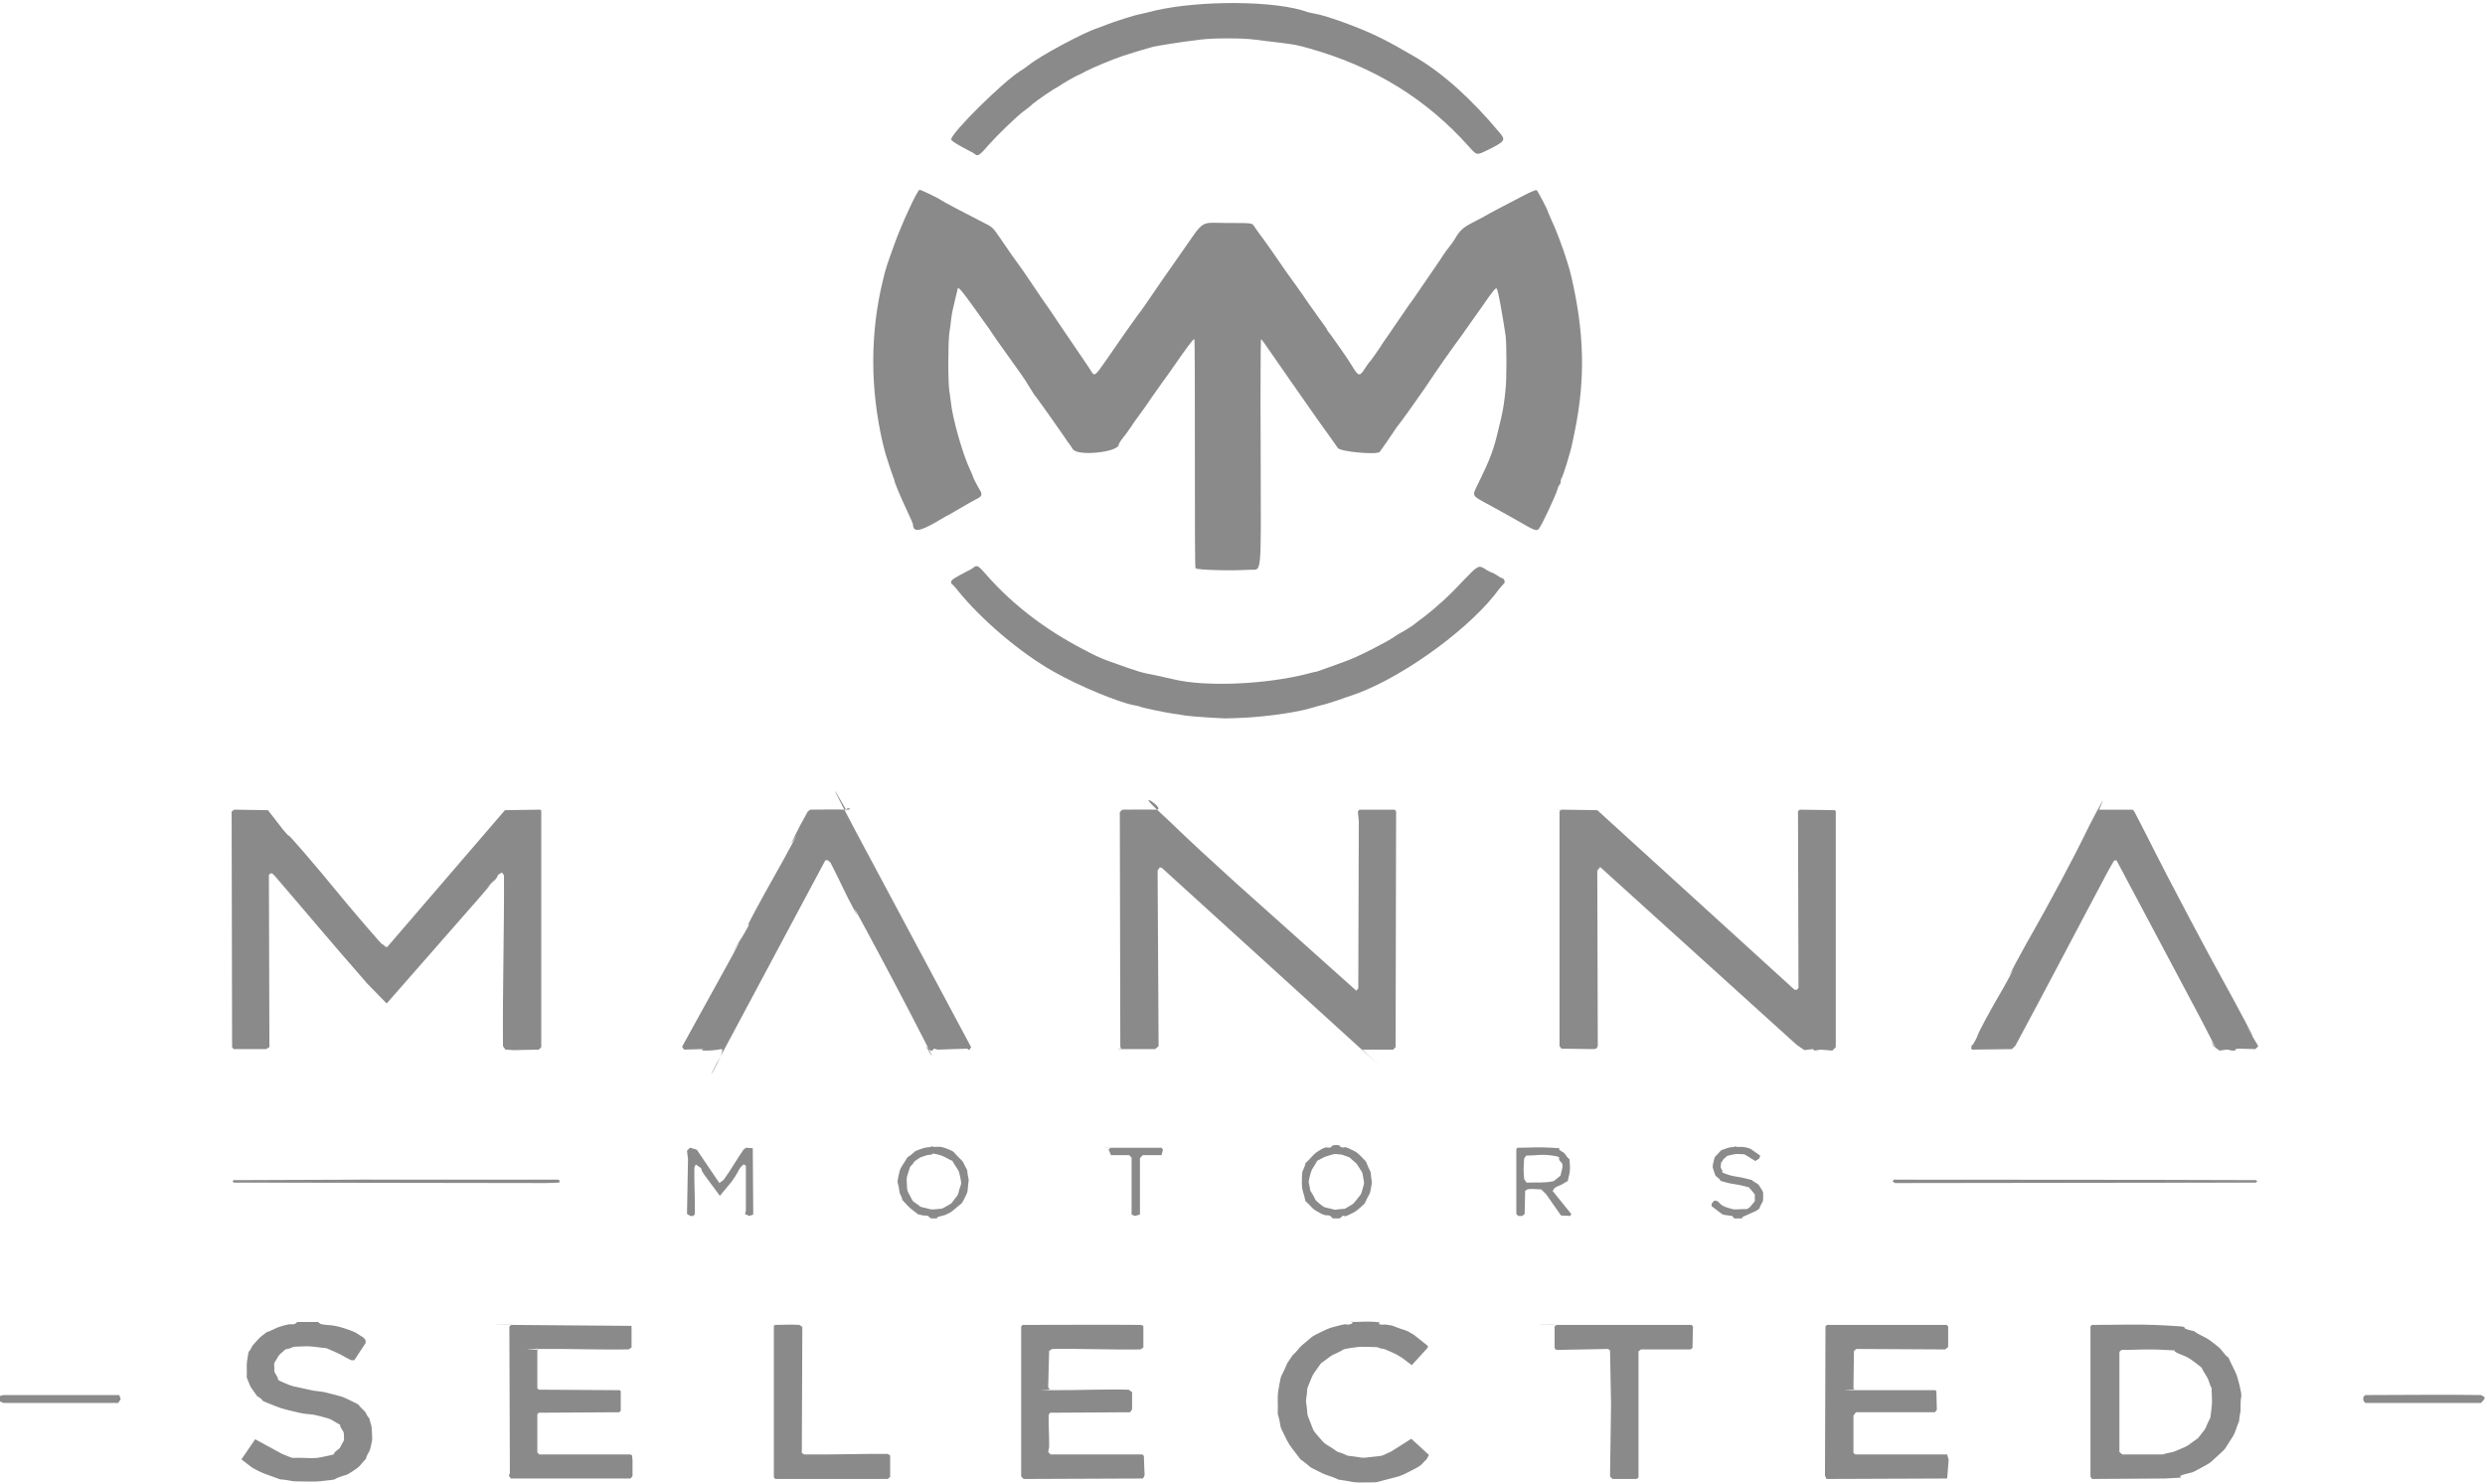
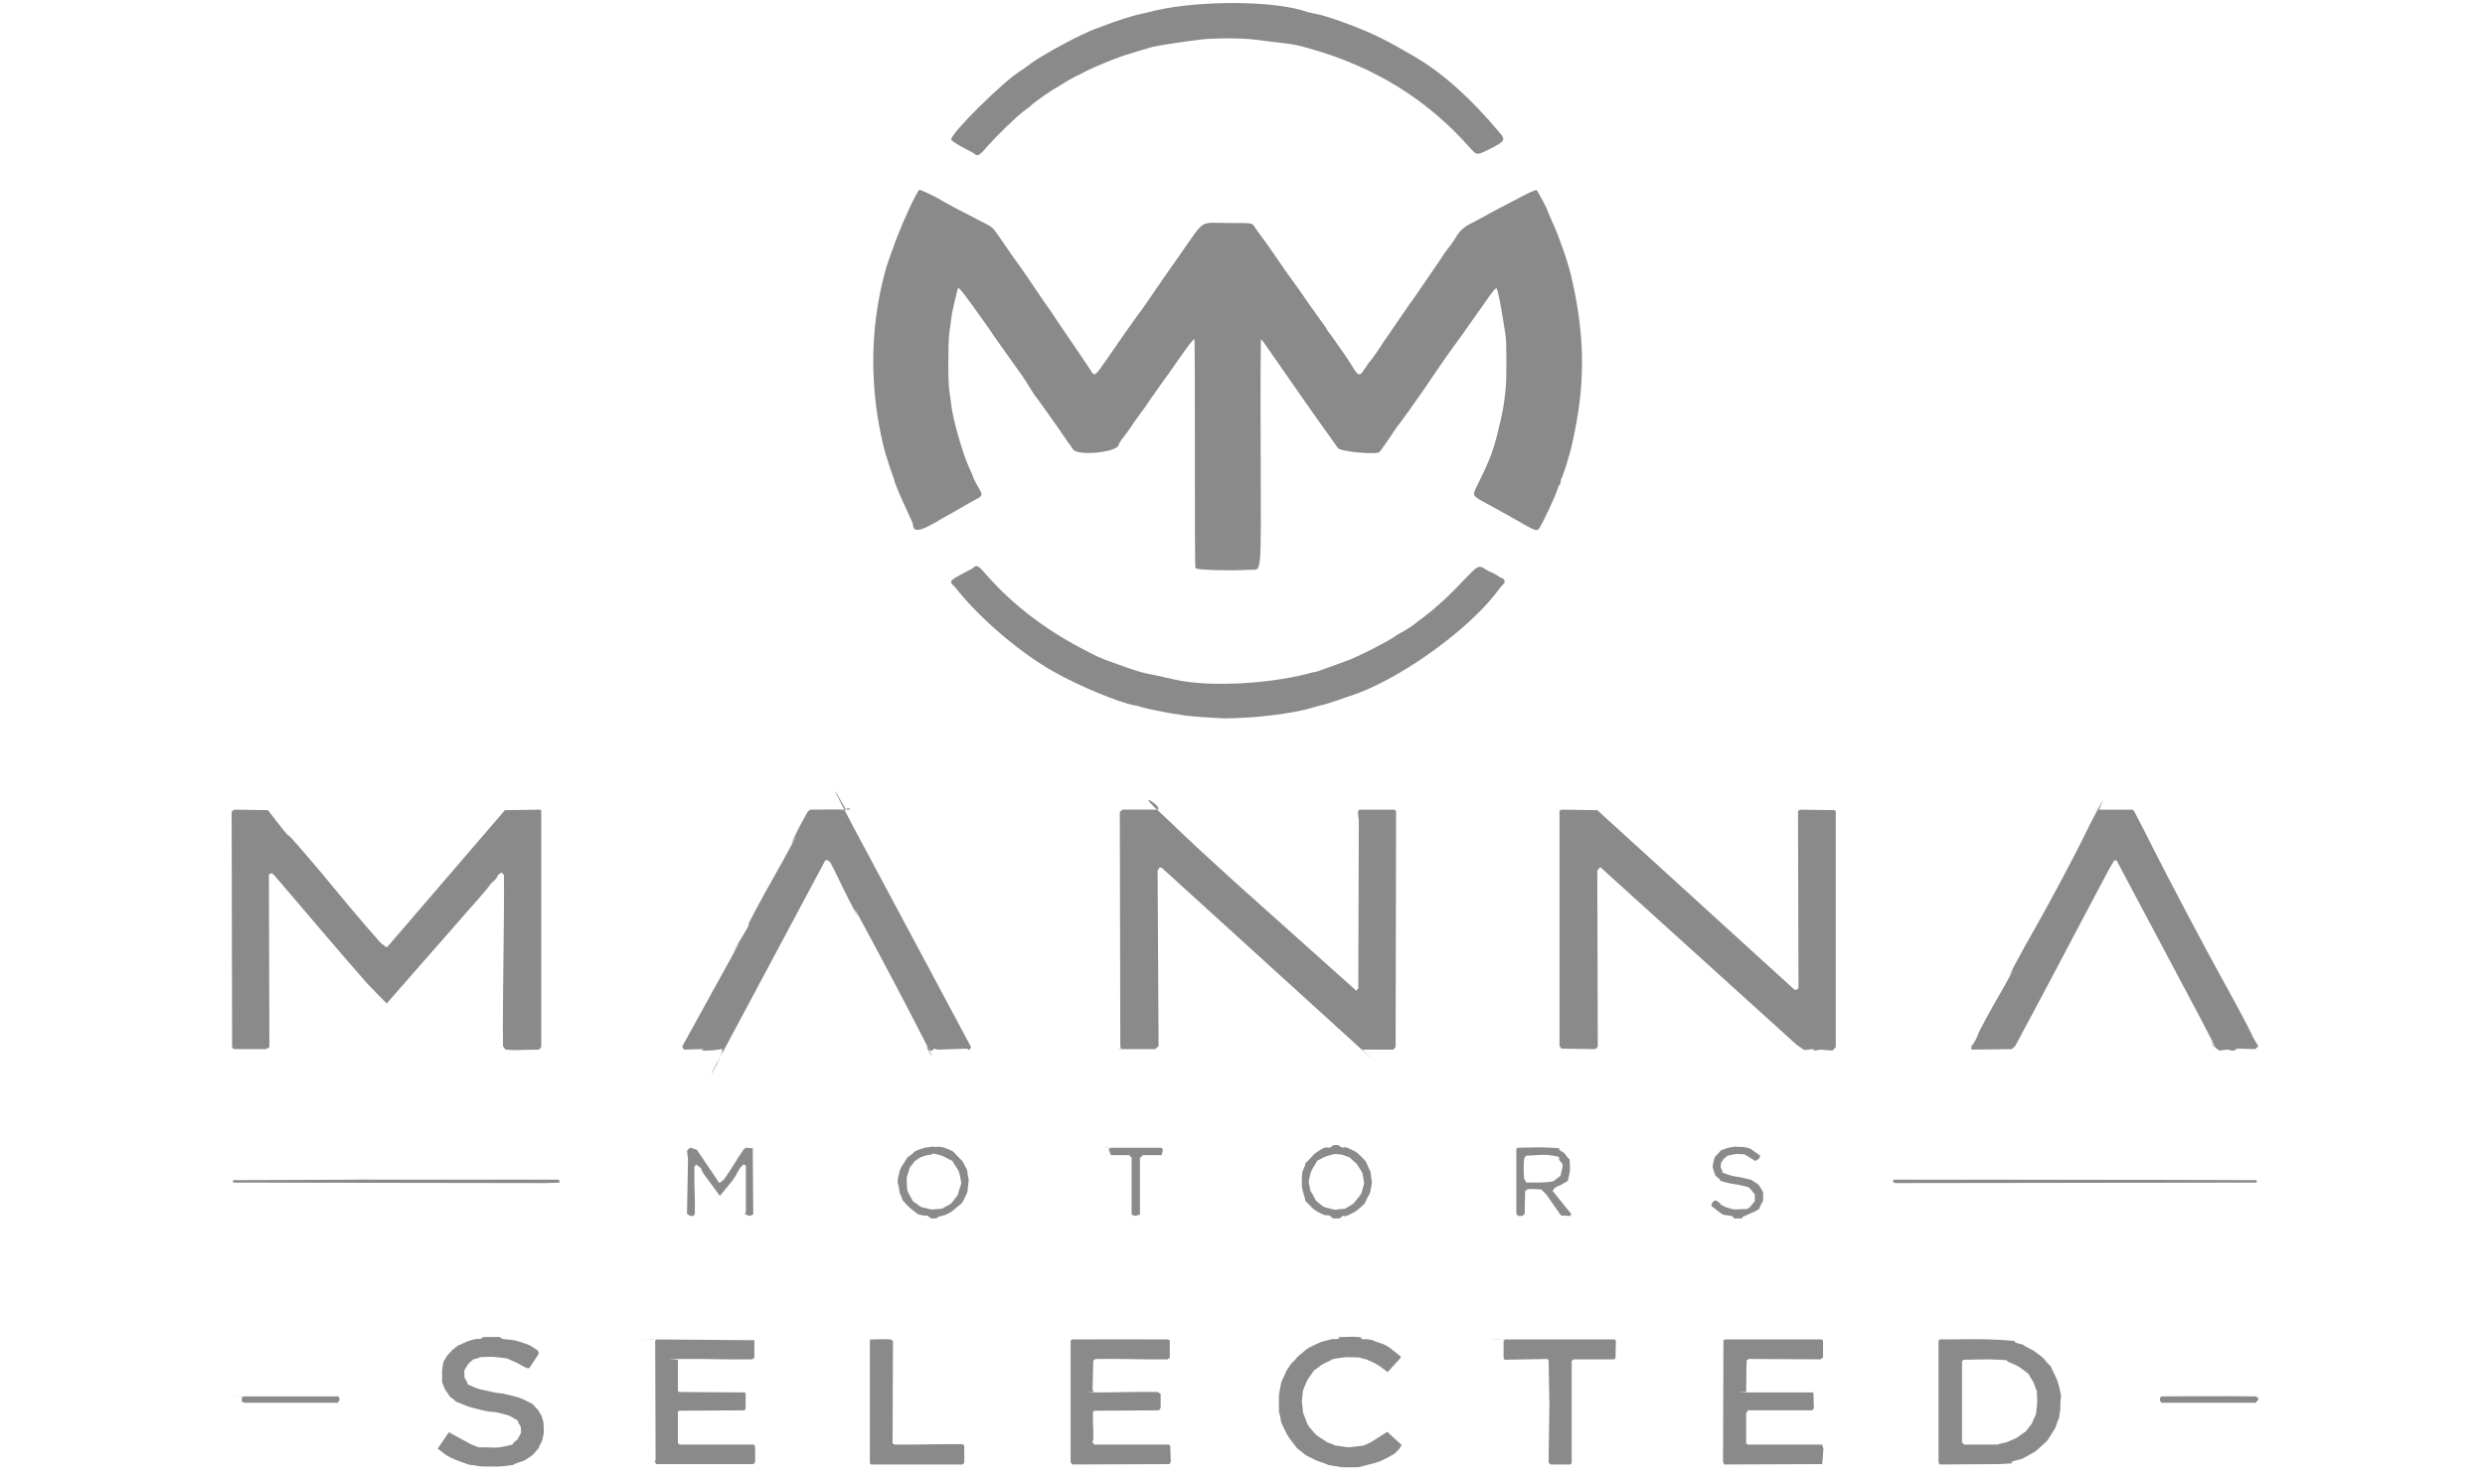
<svg xmlns="http://www.w3.org/2000/svg" viewBox="0 0 844 504" role="img" aria-label="Manna Motors Selected">
  <path transform="translate(295.00,0.00) scale(2.44)" fill="#8A8A8A" fill-rule="evenodd" d="M52.76,99.88C56.14,99.67 59.98,99.09 61.91,98.47C62.28,98.35 62.78,98.23 63.07,98.15C63.64,98.06 66.65,97.03 68.22,96.46C75.06,93.82 84.09,87.14 87.84,81.90C88.09,81.62 88.33,81.33 88.38,81.29C88.66,81.12 88.54,80.63 88.25,80.50C88.05,80.46 87.72,80.26 87.43,80.05C87.14,79.88 86.81,79.68 86.60,79.64C86.44,79.55 86.07,79.39 85.78,79.18C84.91,78.65 84.83,78.69 82.73,80.87C80.83,82.93 78.90,84.67 77.16,85.99C76.63,86.36 76.17,86.73 76.13,86.77C76.01,86.93 74.57,87.84 74.07,88.09C73.83,88.21 73.41,88.46 73.21,88.62C72.38,89.24 68.05,91.47 66.61,91.96C65.83,92.25 64.63,92.70 64.01,92.91C63.36,93.16 62.61,93.40 62.37,93.49C62.12,93.53 61.54,93.65 61.13,93.78C55.23,95.30 46.83,95.63 42.46,94.56C42.13,94.48 41.10,94.27 40.23,94.06C37.72,93.57 37.88,93.61 33.72,92.13C32.19,91.59 31.53,91.26 29.51,90.19C24.44,87.51 20.12,84.17 16.69,80.34C15.25,78.69 15.13,78.61 14.63,78.98C14.47,79.14 13.93,79.43 13.48,79.64C11.79,80.54 11.50,80.71 11.50,81.04C11.50,81.20 11.58,81.33 11.62,81.33C11.67,81.33 12.04,81.70 12.41,82.19C15.70,86.27 21.19,90.93 25.76,93.49C29.31,95.51 34.91,97.82 37.06,98.19C37.39,98.23 37.72,98.31 37.84,98.39C38.13,98.52 41.30,99.18 42.37,99.34C42.83,99.38 43.57,99.51 44.02,99.59C44.77,99.71 47.61,99.92 49.59,100.00C50.00,100.00 51.44,99.96 52.76,99.88Z M53.01,79.31C54.78,79.18 54.62,81.04 54.58,63.03C54.53,54.33 54.58,47.24 54.62,47.24C54.70,47.24 54.86,47.44 55.03,47.69C55.19,47.94 55.98,49.05 56.72,50.12C57.46,51.20 58.37,52.47 58.70,52.97C59.03,53.42 59.85,54.62 60.51,55.56C61.21,56.55 62.08,57.79 62.45,58.33C62.82,58.86 63.56,59.89 64.10,60.63C64.63,61.38 65.17,62.16 65.33,62.37C65.62,62.86 70.73,63.36 71.15,62.90C71.19,62.86 71.60,62.24 72.14,61.50C72.63,60.76 73.25,59.89 73.45,59.56C74.24,58.57 75.97,56.14 77.37,54.12C79.47,50.99 80.67,49.26 82.61,46.62C83.55,45.26 84.83,43.49 85.41,42.66C87.06,40.27 87.35,39.94 87.47,40.23C87.72,40.93 88.13,43.20 88.66,46.62C88.83,47.69 88.83,53.01 88.66,54.25C88.62,54.78 88.50,55.69 88.42,56.27C88.33,56.84 88.21,57.54 88.13,57.83C88.09,58.12 87.92,58.74 87.80,59.23C87.06,62.49 86.64,63.69 84.75,67.52C84.01,69.04 83.97,68.96 85.99,70.07C86.77,70.49 88.58,71.48 90.02,72.30C92.79,73.91 92.99,73.99 93.32,73.58C93.69,73.17 95.67,68.92 95.88,68.14C95.96,67.81 96.13,67.52 96.17,67.48C96.25,67.44 96.33,67.27 96.33,67.11C96.33,66.94 96.37,66.74 96.41,66.65C96.62,66.49 97.77,62.74 97.94,61.75C98.06,61.29 98.19,60.51 98.31,59.98C99.79,52.72 99.63,46.29 97.82,38.50C97.40,36.60 95.96,32.52 95.09,30.71C94.81,30.05 94.56,29.47 94.56,29.47C94.56,29.23 93.12,26.55 92.99,26.46C92.87,26.42 92.17,26.71 91.38,27.12C88.66,28.52 86.15,29.84 85.70,30.13C85.41,30.30 84.67,30.67 84.05,31.00C82.81,31.62 82.23,32.15 81.66,33.18C81.45,33.55 81.04,34.09 80.79,34.42C80.50,34.75 79.84,35.70 79.35,36.48C77.86,38.66 76.67,40.40 75.93,41.47C75.56,41.96 74.86,42.95 74.40,43.65C73.95,44.31 73.08,45.55 72.51,46.41C71.93,47.24 71.35,48.06 71.31,48.19C70.98,48.68 69.95,50.16 69.79,50.33C69.70,50.37 69.37,50.87 69.04,51.36C68.34,52.47 68.18,52.43 67.15,50.70C66.90,50.25 64.84,47.28 64.34,46.62C64.10,46.33 63.85,46.00 63.81,45.88C63.77,45.75 63.31,45.09 62.78,44.39C62.24,43.65 61.54,42.66 61.17,42.13C60.80,41.59 60.14,40.60 59.65,39.94C58.45,38.29 57.71,37.26 56.97,36.15C56.60,35.61 55.81,34.46 55.15,33.55C54.49,32.69 53.83,31.74 53.67,31.49C53.38,31.04 53.38,31.04 50.00,31.04C45.92,31.04 46.95,30.34 43.32,35.49C42.70,36.36 41.67,37.84 41.01,38.79C38.42,42.58 37.76,43.53 37.59,43.69C37.35,43.98 34.42,48.15 33.14,50.04C31.45,52.47 31.45,52.47 30.87,51.48C30.67,51.20 30.05,50.21 29.43,49.34C28.81,48.43 27.62,46.66 26.71,45.34C25.85,44.02 24.77,42.46 24.32,41.84C23.91,41.22 22.96,39.86 22.26,38.79C21.52,37.72 20.73,36.56 20.49,36.27C20.07,35.70 20.03,35.66 18.34,33.18C17.27,31.62 17.27,31.62 15.95,30.96C13.81,29.88 10.22,27.99 10.10,27.86C9.56,27.49 7.21,26.38 7.09,26.42C6.72,26.59 4.58,31.24 3.59,34.01C2.56,36.89 2.39,37.30 1.98,39.08C0.21,46.37 0.21,54.08 1.98,61.71C2.14,62.32 2.31,63.03 2.39,63.27C2.80,64.63 3.38,66.28 3.46,66.49C3.54,66.61 3.59,66.82 3.59,66.86C3.59,67.15 4.62,69.54 5.40,71.19C5.85,72.14 6.18,72.92 6.18,72.96C6.18,74.11 7.05,74.03 9.40,72.67C10.35,72.09 11.17,71.64 11.21,71.64C11.21,71.64 11.95,71.23 12.78,70.73C13.60,70.24 14.59,69.70 14.96,69.50C15.75,69.13 15.87,68.88 15.54,68.30C15.00,67.39 14.51,66.41 14.51,66.28C14.51,66.24 14.30,65.70 14.01,65.13C13.07,63.07 11.67,58.20 11.46,55.98C11.42,55.56 11.29,54.86 11.25,54.45C11.05,53.46 11.05,47.61 11.25,46.29C11.34,45.71 11.46,44.89 11.50,44.39C11.62,43.53 11.71,43.08 12.12,41.38C12.24,40.97 12.32,40.52 12.37,40.35C12.45,39.74 12.61,39.90 16.74,45.71C17.23,46.46 17.77,47.20 17.89,47.40C18.34,48.02 20.53,51.11 21.27,52.14C21.68,52.72 22.18,53.50 22.42,53.92C22.67,54.33 23.00,54.82 23.12,55.03C23.29,55.19 23.95,56.14 24.61,57.05C25.27,58.00 26.09,59.11 26.38,59.56C26.71,60.02 27.00,60.43 27.04,60.51C27.08,60.59 27.37,61.01 27.66,61.42C27.99,61.83 28.32,62.32 28.44,62.53C29.10,63.56 34.83,62.94 34.83,61.87C34.83,61.79 35.04,61.42 35.33,61.05C35.61,60.72 36.15,59.98 36.52,59.44C36.85,58.90 37.43,58.12 37.76,57.67C38.09,57.21 38.79,56.27 39.24,55.56C39.74,54.86 40.48,53.79 40.93,53.17C41.38,52.56 42.09,51.57 42.54,50.91C44.27,48.39 45.26,47.11 45.34,47.20C45.42,47.24 45.42,54.41 45.42,63.11C45.42,71.85 45.42,79.02 45.51,79.10C45.75,79.35 50.54,79.47 53.01,79.31Z M16.69,20.20C17.97,18.76 20.49,16.32 21.56,15.50C21.93,15.25 22.51,14.80 22.84,14.47C23.37,14.01 26.01,12.20 26.17,12.20C26.17,12.20 26.59,11.95 27.00,11.67C27.45,11.38 28.28,10.92 28.81,10.63C29.39,10.39 30.01,10.06 30.21,9.93C31.24,9.40 33.88,8.29 35.49,7.75C37.18,7.21 37.84,7.01 39.61,6.51C40.35,6.35 43.36,5.85 46.13,5.52C47.94,5.28 52.06,5.28 53.79,5.52C54.49,5.61 56.06,5.81 57.25,5.94C59.48,6.22 59.65,6.27 61.42,6.76C70.45,9.32 77.70,13.81 83.64,20.49C84.67,21.64 84.62,21.64 86.23,20.86C88.62,19.66 88.71,19.50 87.84,18.47C83.88,13.73 79.93,10.18 76.05,7.91C72.18,5.65 70.32,4.70 66.94,3.42C64.80,2.60 62.90,2.02 62.12,1.90C61.75,1.85 61.34,1.73 61.13,1.69C56.84,0.08 46.21,-0.00 39.82,1.48C39.04,1.69 38.13,1.90 37.76,1.98C37.02,2.10 34.21,3.01 33.06,3.46C32.65,3.63 32.11,3.83 31.86,3.92C30.09,4.45 23.91,7.75 22.34,9.03C22.05,9.23 21.52,9.65 21.10,9.89C18.63,11.46 11.50,18.51 11.50,19.41C11.50,19.58 12.24,20.07 13.69,20.82C14.26,21.10 14.76,21.39 14.84,21.48C15.17,21.81 15.54,21.56 16.69,20.20Z" />
  <path transform="translate(78.00,274.00)" fill="#8A8A8A" fill-rule="evenodd" d="M635.00,1.00C634.68,1.16 638.33,-6.23 634.17,1.50C630.01,9.23 630.80,8.69 622.00,25.17C613.20,41.65 612.16,42.76 606.67,53.00C601.17,63.24 608.14,50.98 604.83,57.17C601.53,63.35 600.17,65.19 596.33,72.33C592.49,79.48 594.33,76.73 592.83,79.50C591.34,82.27 592.09,80.15 591.67,81.00L591.50,82.17L591.83,82.50L605.33,82.33L606.50,81.17C617.01,61.70 627.45,41.61 638.17,21.50L640.00,18.33L640.83,18.17L669.17,71.50C679.51,91.29 671.62,76.80 673.17,80.00C674.71,83.20 673.15,80.59 674.00,81.50L675.83,82.83L678.17,82.50C679.71,82.50 679.28,82.94 680.67,82.83C682.05,82.73 680.15,82.33 682.50,82.17L688.00,82.33L689.00,81.33L685.33,75.17C683.84,72.34 690.84,84.82 684.33,72.50C677.83,60.18 677.00,59.39 665.00,36.67C653.00,13.95 652.81,12.91 646.83,1.50L646.33,1.00L635.17,1.00C631.54,1.00 635.32,0.84 635.00,1.00Z M452.33,1.00L451.67,1.50L451.67,81.33L452.33,82.17L463.17,82.33L464.17,82.17L464.67,81.33L464.50,21.67L465.50,20.50L532.17,80.83L534.83,82.67L537.67,82.33L538.33,82.83L540.33,82.50L544.33,82.83L545.50,81.67L545.50,1.50L545.17,1.17L533.33,1.00L532.67,1.50L532.83,61.50L532.33,62.17L531.50,62.17L464.50,1.17L452.50,1.00C448.61,0.95 452.60,0.84 452.33,1.00Z M303.17,1.00L302.33,1.83L302.50,81.67L302.83,82.00C303.15,82.21 299.82,82.23 303.50,82.33L314.33,82.33L315.50,81.33L315.17,21.67L315.83,20.67L316.50,20.67L382.67,80.83C404.48,100.57 383.55,81.80 384.67,82.33C385.79,82.87 382.81,82.45 386.17,82.50L395.17,82.50L396.00,81.67L396.17,1.50L395.67,1.00L383.67,1.00L383.17,1.67L383.50,4.83L383.33,61.67L382.67,62.50L341.67,25.83C320.12,6.26 323.97,9.28 315.33,1.33C306.69,-6.61 318.51,1.11 314.67,1.00C310.83,0.89 307.01,1.00 303.33,1.00L303.17,1.00Z M197.17,1.00L196.33,1.67C194.41,5.03 192.93,7.87 191.17,11.50C189.41,15.13 194.94,5.27 190.83,13.00C186.73,20.73 183.13,26.65 178.33,35.67C173.53,44.68 178.07,37.01 175.83,41.17C173.59,45.33 172.99,45.63 171.33,48.67C169.68,51.71 176.32,40.16 170.67,50.67L153.67,81.50L154.33,82.50L160.17,82.33C162.30,82.44 158.81,82.83 161.00,82.83C163.19,82.83 164.60,82.76 167.00,82.33C169.40,81.91 157.19,102.03 168.50,81.50L202.33,18.17L203.17,18.17L203.83,18.83C204.47,19.79 202.50,15.94 205.17,21.17C207.83,26.39 208.75,28.77 212.17,35.17C215.58,41.57 208.37,27.30 215.83,41.17C223.30,55.03 228.89,65.65 235.50,78.50C242.11,91.35 235.70,79.95 236.50,81.33L238.00,82.83L238.67,82.83L239.17,82.17L240.50,82.50L250.50,82.17L251.17,82.67L251.83,81.67L212.00,7.17C198.51,-18.49 210.63,3.47 209.67,1.50C208.71,-0.47 212.95,1.16 209.00,1.00C205.05,0.84 201.12,1.00 197.33,1.00L197.17,1.00Z M1.50,1.00L0.67,1.67L0.83,81.67L1.33,82.33L12.33,82.33L13.50,81.67L13.33,23.17L13.83,22.67L14.50,22.67L15.33,23.50C25.63,35.45 34.51,46.13 46.67,60.00L53.33,66.83L85.17,30.50C95.78,18.23 84.95,30.26 86.50,28.50C88.05,26.74 88.45,26.76 90.00,25.00C91.55,23.24 90.53,23.85 91.33,23.00L92.50,22.33L93.17,23.33C93.27,42.21 92.67,62.40 92.83,81.33L93.67,82.50L96.50,82.67L105.00,82.50L105.83,81.67L105.83,1.33L105.50,1.00L93.50,1.17L53.50,47.67L52.83,47.50C50.38,45.05 54.53,50.08 45.83,40.00C37.14,29.92 34.52,26.29 25.67,16.00C16.81,5.71 22.22,12.58 18.17,7.83L13.00,1.17L1.67,1.00L1.50,1.00Z" />
  <path transform="translate(78.00,389.00)" fill="#8A8A8A" fill-rule="evenodd" d="M565.17,11.67L564.83,12.33L565.67,12.83L688.17,12.67L688.67,12.17L688.17,11.83C648.70,11.67 604.69,11.72 565.33,11.67L565.17,11.67Z M45.17,11.67L1.33,11.83L1.00,12.17L1.33,12.67L107.50,12.83L111.83,12.67L112.17,12.17L111.67,11.67L45.33,11.67C24.05,11.67 59.25,11.61 45.17,11.67Z M437.33,0.83L437.00,1.33L437.00,23.33L437.67,24.00L439.00,24.00L439.83,23.33L440.00,15.50L440.67,15.00C441.57,14.79 441.29,14.83 442.83,14.83L445.50,15.00L447.17,16.67L452.17,23.83L455.33,24.00L455.67,23.33L449.33,15.50L450.00,14.50C451.33,13.59 452.01,13.73 453.50,12.67C454.99,11.60 454.13,13.25 454.67,11.17C455.20,9.09 455.33,8.51 455.17,6.17C455.01,3.82 455.18,5.22 454.17,3.83C453.15,2.45 453.60,2.79 452.00,1.83C450.40,0.87 453.81,1.15 449.17,0.83C444.53,0.51 441.29,0.83 437.50,0.83L437.33,0.83Z M440.50,3.50C443.38,3.50 445.71,2.91 449.33,3.50C452.96,4.09 450.77,4.05 451.83,5.33C452.90,6.61 452.61,5.90 452.67,7.50L452.00,10.33L449.67,12.17C446.15,12.91 443.93,12.51 441.00,12.67L440.50,12.67L439.67,11.50C439.40,8.89 439.45,7.06 439.67,4.50L440.33,3.50L440.50,3.50Z M299.33,0.83L298.50,1.33L299.33,3.33L305.50,3.33L306.33,4.17L306.33,23.50L307.50,24.00L309.17,23.50L309.17,4.33L310.17,3.33L316.50,3.33L317.00,1.50L316.50,0.83L299.50,0.83C294.01,0.83 299.65,0.67 299.33,0.83Z M156.33,0.83L155.33,1.83L155.67,4.67L155.33,23.33L156.50,24.00L157.50,24.00L158.00,23.33C158.11,18.05 157.73,12.89 157.83,7.50L158.33,6.50L160.00,7.67C160.96,8.84 159.25,7.13 161.33,10.17L166.50,17.17L170.50,12.33C172.74,9.24 172.22,9.37 173.50,7.50L174.50,6.50L175.00,6.67L175.33,7.00L175.33,22.33L175.00,23.33L176.50,24.00L177.83,23.50L177.67,1.00L175.33,0.83L174.50,1.50C172.10,4.97 170.45,8.04 167.83,11.67L166.33,12.83L158.67,1.50L156.50,0.83L156.33,0.83Z M511.33,0.50C510.21,0.71 509.81,0.47 508.00,1.17C506.19,1.86 506.95,1.28 505.67,2.67C504.39,4.05 504.48,3.47 504.00,5.50C503.52,7.53 503.58,7.13 504.17,9.00C504.75,10.87 504.66,10.21 505.83,11.33C507.01,12.45 505.11,11.70 507.83,12.50C510.55,13.30 511.56,13.09 514.33,13.83C517.11,14.58 515.33,13.93 516.50,14.83L518.00,16.67L518.00,19.00L516.33,21.00C514.95,21.85 516.12,21.61 513.67,21.67C511.21,21.72 511.44,22.07 508.67,21.17C505.89,20.26 506.44,19.58 505.00,18.83L504.17,18.83L503.33,19.83L503.33,20.67L506.17,22.83C507.61,23.79 506.50,23.29 507.83,23.67L510.33,24.00L511.00,24.83L513.67,24.83L513.83,24.33L518.33,22.33C520.31,21.05 519.20,21.88 520.00,20.33C520.80,18.79 520.83,19.37 520.83,17.50C520.83,15.63 521.01,16.15 520.00,14.50C518.99,12.85 519.21,13.35 517.67,12.33C516.12,11.32 518.10,12.13 515.17,11.33C512.23,10.53 511.17,10.79 508.50,9.83C505.83,8.87 507.47,9.40 506.83,8.33C506.19,7.27 506.45,7.46 506.50,6.50C506.55,5.54 506.52,6.08 507.00,5.33C507.48,4.59 507.15,4.81 508.00,4.17C508.85,3.53 507.96,3.71 509.67,3.33C511.37,2.96 511.47,2.89 513.33,3.00C515.20,3.11 513.95,2.92 515.50,3.67L518.17,5.33L519.50,4.50L519.83,3.50L516.50,1.17C513.83,0.21 513.15,0.71 511.50,0.50C509.85,0.29 512.45,0.29 511.33,0.50Z M238.50,0.50C237.17,0.77 236.74,0.48 234.50,1.33C232.26,2.19 233.15,1.83 231.50,3.17C229.85,4.50 230.72,3.21 229.33,5.50C227.95,7.79 227.81,7.40 227.17,10.33C226.53,13.27 227.01,12.37 227.33,14.67C227.65,16.96 227.53,15.95 228.17,17.50C228.81,19.05 227.84,17.85 229.33,19.50C230.83,21.15 231.07,21.33 232.83,22.67C234.59,24.00 233.45,23.24 234.83,23.67C236.22,24.09 236.10,23.63 237.17,24.00L238.17,24.83L240.17,24.83L240.50,24.33L243.00,23.67C245.03,22.65 244.70,23.03 246.83,21.17C248.97,19.30 248.39,20.34 249.67,17.83C250.95,15.33 250.51,15.84 250.83,13.33C251.15,10.83 250.99,11.97 250.67,10.00C250.35,8.03 250.85,9.09 249.83,7.17C248.82,5.25 249.47,5.92 247.50,4.00C245.53,2.08 246.49,2.29 243.67,1.17C240.84,0.05 240.32,0.71 238.67,0.50C237.01,0.29 239.83,0.23 238.50,0.50Z M238.33,3.17C238.92,3.11 238.13,2.52 240.00,3.00C241.87,3.48 242.19,3.55 244.17,4.67C246.14,5.79 244.89,4.47 246.17,6.50C247.45,8.53 247.63,8.28 248.17,11.00C248.70,13.72 248.47,12.65 247.83,15.00C247.19,17.35 247.55,16.52 246.17,18.33C244.78,20.15 245.42,19.60 243.50,20.67C241.58,21.73 242.41,21.45 240.17,21.67C237.93,21.88 238.63,21.87 236.50,21.33C234.37,20.80 235.21,21.28 233.50,20.00C231.79,18.72 232.29,19.52 231.17,17.33C230.05,15.15 230.16,15.94 230.00,13.17C229.84,10.39 230.03,10.85 230.67,8.67C231.31,6.48 231.09,7.56 232.00,6.33C232.91,5.11 232.27,5.69 233.50,4.83C234.73,3.98 234.34,4.20 235.83,3.67C237.33,3.13 237.37,3.33 238.17,3.17C238.97,3.01 237.75,3.22 238.33,3.17Z M374.67,0.00L374.00,0.67C372.67,1.15 372.95,0.06 370.50,1.50C368.05,2.94 368.04,3.41 366.33,5.17C364.63,6.93 365.86,4.97 365.17,7.00C364.47,9.03 364.22,8.19 364.17,11.50C364.11,14.81 364.25,14.61 365.00,17.33C365.75,20.05 364.79,18.19 366.50,20.00C368.21,21.81 367.99,21.72 370.33,23.00C372.68,24.28 372.45,23.41 373.83,24.00L374.67,24.83L377.00,24.83L378.00,24.00C378.96,23.63 378.03,24.63 380.00,23.67C381.97,22.71 382.14,22.81 384.17,21.00C386.19,19.19 385.21,20.13 386.33,18.00C387.45,15.87 387.24,16.68 387.67,14.33C388.09,11.99 387.93,12.80 387.67,10.67C387.40,8.53 387.85,9.80 386.83,7.67C385.82,5.53 386.58,6.08 384.50,4.00C382.42,1.92 382.52,2.23 380.33,1.17C378.15,0.10 378.84,1.04 377.67,0.67C376.49,0.29 377.57,0.21 376.67,0.00C375.76,-0.21 375.47,0.00 374.83,0.00L374.67,0.00Z M374.50,3.17C375.09,3.11 374.67,2.84 376.17,3.00C377.66,3.16 377.51,3.03 379.17,3.67C380.82,4.31 379.89,3.72 381.33,5.00C382.77,6.28 382.49,5.75 383.67,7.67C384.84,9.59 384.63,8.76 385.00,11.00C385.37,13.24 385.47,12.37 384.83,14.67C384.19,16.96 384.55,16.19 383.00,18.17C381.45,20.14 381.87,19.71 380.00,20.83C378.13,21.95 379.14,21.45 377.17,21.67C375.19,21.88 376.07,22.09 373.83,21.50C371.59,20.91 372.09,21.38 370.17,19.83C368.25,18.29 368.90,18.48 367.83,16.67C366.77,14.85 367.15,16.09 366.83,14.17C366.51,12.25 366.25,13.12 366.83,10.67C367.42,8.21 367.49,8.42 368.67,6.50C369.84,4.58 368.69,5.73 370.50,4.67C372.31,3.60 373.05,3.65 374.33,3.17C375.61,2.69 373.91,3.22 374.50,3.17Z" />
-   <path transform="translate(0.00,449.00)" fill="#8A8A8A" fill-rule="evenodd" d="M803.33,24.83L802.67,25.50L802.67,26.67L803.33,27.50L842.67,27.50L843.83,26.17L843.83,25.50L842.67,24.83C829.76,24.62 816.09,24.83 803.50,24.83L803.33,24.83Z M1.17,24.83L0.00,25.17L0.00,27.00L1.17,27.50L40.17,27.50L41.00,26.17L40.50,24.83L1.33,24.83C-11.25,24.83 1.59,24.73 1.17,24.83Z M710.50,1.00L710.00,1.50L710.00,52.50L710.50,53.33L735.33,53.17C745.31,52.69 737.83,52.95 741.67,51.83C745.51,50.71 743.65,51.69 747.33,49.67C751.01,47.64 749.97,48.43 753.17,45.50C756.37,42.57 755.20,43.75 757.33,40.50C759.47,37.25 758.77,38.05 759.83,35.33C760.90,32.61 760.29,34.40 760.67,32.00C761.04,29.60 761.00,31.14 761.00,27.83C761.00,24.53 761.73,26.15 760.67,21.67C759.60,17.19 759.27,17.25 757.67,13.83C756.07,10.42 757.48,13.08 755.67,11.00C753.85,8.92 754.83,9.52 752.00,7.33C749.17,5.15 749.61,5.66 746.83,4.17C744.06,2.67 747.01,3.63 743.33,2.67C739.65,1.71 745.79,1.70 735.33,1.17C724.88,0.63 718.61,1.05 710.67,1.00L710.50,1.00Z M720.67,9.50C725.41,9.50 729.20,9.13 735.33,9.50C741.47,9.87 736.47,9.23 739.83,10.67C743.19,12.11 742.95,11.81 745.83,14.00C748.71,16.19 747.29,15.10 748.83,17.50C750.38,19.90 749.92,19.53 750.67,21.50C751.41,23.47 751.06,20.84 751.17,23.67C751.27,26.49 751.43,26.92 751.00,30.33C750.57,33.75 750.90,31.88 749.83,34.33C748.77,36.79 749.27,35.97 747.67,38.00C746.07,40.03 747.13,39.01 744.83,40.67C742.54,42.32 743.43,41.89 740.50,43.17C737.57,44.45 738.17,44.08 735.67,44.67C733.16,45.25 737.41,44.89 732.67,45.00L720.83,45.00L719.83,44.17L719.83,10.17L720.50,9.50L720.67,9.50Z M620.50,1.00L620.00,1.50L619.83,52.17L620.33,53.33L661.33,53.17L661.83,46.83L661.33,45.00L630.17,45.00L629.50,44.50L629.50,31.83L630.33,30.67L657.17,30.67L657.83,29.83L657.67,23.50L657.33,23.17L630.50,23.17C621.70,23.06 630.15,23.05 629.83,22.83L629.50,22.50L629.67,9.83L630.50,9.17L660.67,9.33L661.67,8.50L661.67,1.50L661.17,1.00L620.67,1.00L620.50,1.00Z M528.67,1.00L528.00,1.50L528.00,8.83L528.50,9.50L546.17,9.17L546.83,9.67L547.17,28.00L546.83,52.50L547.67,53.33L555.83,53.33L556.50,52.83L556.50,10.00L557.33,9.33L574.17,9.33L574.83,8.83L575.00,1.50L574.50,1.00L528.83,1.00C514.17,1.00 528.93,0.84 528.67,1.00Z M347.33,1.00L346.83,1.50L346.83,52.50L347.67,53.33L388.17,53.17L388.67,52.33C388.83,51.37 388.72,52.35 388.67,50.17L388.50,45.50L388.00,45.00L356.83,45.00L356.00,44.17L356.33,42.50C356.39,38.45 356.06,35.23 356.17,31.50L356.67,30.83L383.83,30.67L384.50,29.67L384.50,23.83L383.33,23.00C374.69,22.79 366.09,23.22 357.50,23.17C348.91,23.11 356.98,23.15 356.50,22.83L356.00,22.17L356.33,9.83L357.33,9.17C367.25,9.01 377.41,9.49 387.33,9.33L388.33,8.67L388.33,1.33L387.50,1.00C374.43,0.89 360.35,1.00 347.50,1.00L347.33,1.00Z M263.33,1.00L262.83,1.33L262.83,52.83L263.33,53.33L301.50,53.33L302.33,52.67L302.33,45.33L301.50,44.83C292.17,44.73 282.50,45.11 273.17,45.00L272.33,44.50L272.50,1.67L271.50,1.00C268.62,0.79 266.11,1.00 263.50,1.00C260.89,1.00 263.55,0.89 263.33,1.00Z M173.67,1.00L173.00,1.50L173.17,51.33L172.83,52.17L173.50,53.17L214.17,53.17L214.83,52.33L214.83,47.00L214.67,45.33L214.17,45.00L183.17,45.00L182.50,44.33L182.50,31.33L183.00,30.83L210.33,30.67L210.83,30.17L210.83,23.50L210.50,23.17L183.00,23.00L182.50,22.50L182.50,10.33C182.61,6.23 182.51,10.04 182.83,9.67C183.15,9.29 173.69,9.27 183.50,9.17C193.31,9.06 203.58,9.49 213.50,9.33L214.50,8.67L214.50,1.33L173.83,1.00C160.77,0.89 173.93,0.84 173.67,1.00Z M459.50,0.00C459.07,0.27 459.77,0.46 458.33,0.83C456.89,1.21 458.15,0.31 455.00,1.17C451.85,2.02 452.18,1.69 448.50,3.50C444.82,5.31 446.17,4.70 443.50,6.83C440.83,8.97 441.82,8.41 440.17,10.17C438.51,11.93 439.56,10.47 438.33,12.33C437.11,14.20 437.56,13.12 436.33,16.00C435.11,18.88 435.25,17.23 434.50,21.33C433.75,25.44 434.00,25.05 434.00,28.83C434.00,32.62 433.81,30.13 434.50,33.17C435.19,36.21 434.35,34.65 436.17,38.33C437.98,42.01 437.82,41.57 440.17,44.67C442.51,47.76 441.21,46.13 443.50,48.00C445.79,49.87 444.29,48.95 447.33,50.50C450.37,52.05 450.07,51.77 453.00,52.83C455.93,53.90 452.98,53.30 456.50,53.83C460.02,54.37 459.36,54.61 464.00,54.50C468.64,54.39 466.09,54.78 471.00,53.50C475.91,52.22 475.01,52.69 479.33,50.50C483.65,48.31 482.58,48.37 484.50,46.67L485.33,45.17L479.33,39.67L472.50,44.00C468.23,45.97 470.11,45.30 466.00,45.83C461.89,46.37 462.87,46.04 459.67,45.67C456.47,45.29 458.24,45.52 456.00,44.67C453.76,43.81 455.23,44.76 452.67,43.00C450.11,41.24 450.45,42.05 448.00,39.17C445.55,36.29 446.33,37.25 445.00,34.00C443.67,30.75 444.21,31.99 443.83,29.00C443.46,26.01 443.51,27.39 443.83,24.67C444.15,21.95 443.66,23.38 444.83,20.50C446.01,17.62 445.74,18.12 447.50,15.67C449.26,13.21 448.09,14.54 450.33,12.83C452.57,11.13 451.78,11.61 454.50,10.33C457.22,9.05 455.21,9.42 458.83,8.83C462.46,8.25 462.58,8.45 465.83,8.50C469.09,8.55 467.13,8.57 469.00,9.00C470.87,9.43 469.37,8.82 471.67,9.83C473.96,10.85 473.66,10.62 476.17,12.17L479.50,14.67L484.83,8.83L485.00,8.17L480.17,4.33C476.91,2.36 477.61,3.07 474.83,2.00C472.06,0.93 473.47,1.37 471.50,1.00C469.53,0.63 470.00,1.15 468.67,0.83C467.33,0.51 470.21,0.27 467.33,0.00C464.45,-0.27 462.17,0.00 459.67,0.00C457.16,0.00 459.93,-0.27 459.50,0.00Z M101.00,0.00L100.17,0.67C98.73,1.04 99.17,0.42 96.50,1.17C93.83,1.91 94.02,2.04 91.83,3.00C89.65,3.96 91.27,2.94 89.67,4.17C88.07,5.39 88.27,5.23 86.83,6.83C85.39,8.43 86.02,7.62 85.17,9.17C84.31,10.71 84.59,9.16 84.17,11.67C83.74,14.17 83.78,14.28 83.83,17.00C83.89,19.72 83.48,17.93 84.33,20.17C85.19,22.41 85.22,22.19 86.50,24.00C87.78,25.81 86.68,24.61 88.33,25.83C89.99,27.06 87.88,26.34 91.67,27.83C95.45,29.33 94.73,29.17 100.17,30.50C105.61,31.83 104.19,30.83 108.67,32.00C113.15,33.17 111.87,32.89 114.17,34.17C116.46,35.45 114.98,34.51 115.83,36.00C116.69,37.49 116.78,37.02 116.83,38.83C116.89,40.65 116.85,40.07 116.00,41.67C115.15,43.27 115.71,42.61 114.17,43.83C112.62,45.06 114.79,44.75 111.17,45.50C107.54,46.25 107.74,46.38 102.83,46.17C97.93,45.95 101.01,46.86 95.83,44.83L86.67,39.83L82.00,46.67L85.67,49.50C89.19,51.42 89.32,51.33 93.00,52.67C96.68,54.00 94.02,53.19 97.17,53.67C100.31,54.15 98.35,54.11 102.83,54.17C107.31,54.22 107.17,54.31 111.17,53.83C115.17,53.35 112.56,53.68 115.33,52.67C118.11,51.65 117.22,52.37 119.83,50.67C122.45,48.96 121.95,49.04 123.50,47.33C125.05,45.63 123.87,47.04 124.67,45.33C125.47,43.63 125.47,44.45 126.00,42.00C126.53,39.55 126.44,40.33 126.33,37.67C126.23,35.00 126.15,35.48 125.67,33.67C125.19,31.85 125.69,33.33 124.83,32.00C123.98,30.67 124.76,31.15 123.00,29.50C121.24,27.85 122.80,28.49 119.33,26.83C115.87,25.18 117.02,25.61 112.17,24.33C107.31,23.05 109.18,24.01 104.17,22.83C99.15,21.66 99.75,22.11 96.50,20.67C93.25,19.23 95.07,20.04 94.00,18.33C92.93,16.63 93.22,17.09 93.17,15.33C93.11,13.57 92.87,14.54 93.83,12.83C94.79,11.13 94.73,11.23 96.17,10.00C97.61,8.77 96.52,9.53 98.33,9.00C100.15,8.47 98.53,8.44 101.83,8.33C105.14,8.23 105.09,8.19 108.67,8.67C112.24,9.15 109.59,8.45 113.00,9.83C116.41,11.22 116.99,11.99 119.33,13.00L120.33,13.00L124.17,7.17L124.17,6.17L123.50,5.33C121.21,4.05 121.69,3.66 117.00,2.17C112.31,0.67 111.71,1.36 108.83,0.67L108.00,0.00L101.17,0.00L101.00,0.00Z" />
+   <path data-alineado="1" transform="translate(82.109,89.681) scale(0.811675) translate(0.00,449.00)" fill="#8A8A8A" fill-rule="evenodd" d="M803.33,24.83L802.67,25.50L802.67,26.67L803.33,27.50L842.67,27.50L843.83,26.17L843.83,25.50L842.67,24.83C829.76,24.62 816.09,24.83 803.50,24.83L803.33,24.83Z M1.17,24.83L0.00,25.17L0.00,27.00L1.17,27.50L40.17,27.50L41.00,26.17L40.50,24.83L1.33,24.83C-11.25,24.83 1.59,24.73 1.17,24.83Z M710.50,1.00L710.00,1.50L710.00,52.50L710.50,53.33L735.33,53.17C745.31,52.69 737.83,52.95 741.67,51.83C745.51,50.71 743.65,51.69 747.33,49.67C751.01,47.64 749.97,48.43 753.17,45.50C756.37,42.57 755.20,43.75 757.33,40.50C759.47,37.25 758.77,38.05 759.83,35.33C760.90,32.61 760.29,34.40 760.67,32.00C761.04,29.60 761.00,31.14 761.00,27.83C761.00,24.53 761.73,26.15 760.67,21.67C759.60,17.19 759.27,17.25 757.67,13.83C756.07,10.42 757.48,13.08 755.67,11.00C753.85,8.92 754.83,9.52 752.00,7.33C749.17,5.15 749.61,5.66 746.83,4.17C744.06,2.67 747.01,3.63 743.33,2.67C739.65,1.71 745.79,1.70 735.33,1.17C724.88,0.63 718.61,1.05 710.67,1.00L710.50,1.00Z M720.67,9.50C725.41,9.50 729.20,9.13 735.33,9.50C741.47,9.87 736.47,9.23 739.83,10.67C743.19,12.11 742.95,11.81 745.83,14.00C748.71,16.19 747.29,15.10 748.83,17.50C750.38,19.90 749.92,19.53 750.67,21.50C751.41,23.47 751.06,20.84 751.17,23.67C751.27,26.49 751.43,26.92 751.00,30.33C750.57,33.75 750.90,31.88 749.83,34.33C748.77,36.79 749.27,35.97 747.67,38.00C746.07,40.03 747.13,39.01 744.83,40.67C742.54,42.32 743.43,41.89 740.50,43.17C737.57,44.45 738.17,44.08 735.67,44.67C733.16,45.25 737.41,44.89 732.67,45.00L720.83,45.00L719.83,44.17L719.83,10.17L720.50,9.50L720.67,9.50Z M620.50,1.00L620.00,1.50L619.83,52.17L620.33,53.33L661.33,53.17L661.83,46.83L661.33,45.00L630.17,45.00L629.50,44.50L629.50,31.83L630.33,30.67L657.17,30.67L657.83,29.83L657.67,23.50L657.33,23.17L630.50,23.17C621.70,23.06 630.15,23.05 629.83,22.83L629.50,22.50L629.67,9.83L630.50,9.17L660.67,9.33L661.67,8.50L661.67,1.50L661.17,1.00L620.67,1.00L620.50,1.00Z M528.67,1.00L528.00,1.50L528.00,8.83L528.50,9.50L546.17,9.17L546.83,9.67L547.17,28.00L546.83,52.50L547.67,53.33L555.83,53.33L556.50,52.83L556.50,10.00L557.33,9.33L574.17,9.33L574.83,8.83L575.00,1.50L574.50,1.00L528.83,1.00C514.17,1.00 528.93,0.84 528.67,1.00Z M347.33,1.00L346.83,1.50L346.83,52.50L347.67,53.33L388.17,53.17L388.67,52.33C388.83,51.37 388.72,52.35 388.67,50.17L388.50,45.50L388.00,45.00L356.83,45.00L356.00,44.17L356.33,42.50C356.39,38.45 356.06,35.23 356.17,31.50L356.67,30.83L383.83,30.67L384.50,29.67L384.50,23.83L383.33,23.00C374.69,22.79 366.09,23.22 357.50,23.17C348.91,23.11 356.98,23.15 356.50,22.83L356.00,22.17L356.33,9.83L357.33,9.17C367.25,9.01 377.41,9.49 387.33,9.33L388.33,8.67L388.33,1.33L387.50,1.00C374.43,0.89 360.35,1.00 347.50,1.00L347.33,1.00Z M263.33,1.00L262.83,1.33L262.83,52.83L263.33,53.33L301.50,53.33L302.33,52.67L302.33,45.33L301.50,44.83C292.17,44.73 282.50,45.11 273.17,45.00L272.33,44.50L272.50,1.67L271.50,1.00C268.62,0.79 266.11,1.00 263.50,1.00C260.89,1.00 263.55,0.89 263.33,1.00Z M173.67,1.00L173.00,1.50L173.17,51.33L172.83,52.17L173.50,53.17L214.17,53.17L214.83,52.33L214.83,47.00L214.67,45.33L214.17,45.00L183.17,45.00L182.50,44.33L182.50,31.33L183.00,30.83L210.33,30.67L210.83,30.17L210.83,23.50L210.50,23.17L183.00,23.00L182.50,22.50L182.50,10.33C182.61,6.23 182.51,10.04 182.83,9.67C183.15,9.29 173.69,9.27 183.50,9.17C193.31,9.06 203.58,9.49 213.50,9.33L214.50,8.67L214.50,1.33L173.83,1.00C160.77,0.89 173.93,0.84 173.67,1.00Z M459.50,0.00C459.07,0.27 459.77,0.46 458.33,0.83C456.89,1.21 458.15,0.31 455.00,1.17C451.85,2.02 452.18,1.69 448.50,3.50C444.82,5.31 446.17,4.70 443.50,6.83C440.83,8.97 441.82,8.41 440.17,10.17C438.51,11.93 439.56,10.47 438.33,12.33C437.11,14.20 437.56,13.12 436.33,16.00C435.11,18.88 435.25,17.23 434.50,21.33C433.75,25.44 434.00,25.05 434.00,28.83C434.00,32.62 433.81,30.13 434.50,33.17C435.19,36.21 434.35,34.65 436.17,38.33C437.98,42.01 437.82,41.57 440.17,44.67C442.51,47.76 441.21,46.13 443.50,48.00C445.79,49.87 444.29,48.95 447.33,50.50C450.37,52.05 450.07,51.77 453.00,52.83C455.93,53.90 452.98,53.30 456.50,53.83C460.02,54.37 459.36,54.61 464.00,54.50C468.64,54.39 466.09,54.78 471.00,53.50C475.91,52.22 475.01,52.69 479.33,50.50C483.65,48.31 482.58,48.37 484.50,46.67L485.33,45.17L479.33,39.67L472.50,44.00C468.23,45.97 470.11,45.30 466.00,45.83C461.89,46.37 462.87,46.04 459.67,45.67C456.47,45.29 458.24,45.52 456.00,44.67C453.76,43.81 455.23,44.76 452.67,43.00C450.11,41.24 450.45,42.05 448.00,39.17C445.55,36.29 446.33,37.25 445.00,34.00C443.67,30.75 444.21,31.99 443.83,29.00C443.46,26.01 443.51,27.39 443.83,24.67C444.15,21.95 443.66,23.38 444.83,20.50C446.01,17.62 445.74,18.12 447.50,15.67C449.26,13.21 448.09,14.54 450.33,12.83C452.57,11.13 451.78,11.61 454.50,10.33C457.22,9.05 455.21,9.42 458.83,8.83C462.46,8.25 462.58,8.45 465.83,8.50C469.09,8.55 467.13,8.57 469.00,9.00C470.87,9.43 469.37,8.82 471.67,9.83C473.96,10.85 473.66,10.62 476.17,12.17L479.50,14.67L484.83,8.83L485.00,8.17L480.17,4.33C476.91,2.36 477.61,3.07 474.83,2.00C472.06,0.93 473.47,1.37 471.50,1.00C469.53,0.63 470.00,1.15 468.67,0.83C467.33,0.51 470.21,0.27 467.33,0.00C464.45,-0.27 462.17,0.00 459.67,0.00C457.16,0.00 459.93,-0.27 459.50,0.00Z M101.00,0.00L100.17,0.67C98.73,1.04 99.17,0.42 96.50,1.17C93.83,1.91 94.02,2.04 91.83,3.00C89.65,3.96 91.27,2.94 89.67,4.17C88.07,5.39 88.27,5.23 86.83,6.83C85.39,8.43 86.02,7.62 85.17,9.17C84.31,10.71 84.59,9.16 84.17,11.67C83.74,14.17 83.78,14.28 83.83,17.00C83.89,19.72 83.48,17.93 84.33,20.17C85.19,22.41 85.22,22.19 86.50,24.00C87.78,25.81 86.68,24.61 88.33,25.83C89.99,27.06 87.88,26.34 91.67,27.83C95.45,29.33 94.73,29.17 100.17,30.50C105.61,31.83 104.19,30.83 108.67,32.00C113.15,33.17 111.87,32.89 114.17,34.17C116.46,35.45 114.98,34.51 115.83,36.00C116.69,37.49 116.78,37.02 116.83,38.83C116.89,40.65 116.85,40.07 116.00,41.67C115.15,43.27 115.71,42.61 114.17,43.83C112.62,45.06 114.79,44.75 111.17,45.50C107.54,46.25 107.74,46.38 102.83,46.17C97.93,45.95 101.01,46.86 95.83,44.83L86.67,39.83L82.00,46.67L85.67,49.50C89.19,51.42 89.32,51.33 93.00,52.67C96.68,54.00 94.02,53.19 97.17,53.67C100.31,54.15 98.35,54.11 102.83,54.17C107.31,54.22 107.17,54.31 111.17,53.83C115.17,53.35 112.56,53.68 115.33,52.67C118.11,51.65 117.22,52.37 119.83,50.67C122.45,48.96 121.95,49.04 123.50,47.33C125.05,45.63 123.87,47.04 124.67,45.33C125.47,43.63 125.47,44.45 126.00,42.00C126.53,39.55 126.44,40.33 126.33,37.67C126.23,35.00 126.15,35.48 125.67,33.67C125.19,31.85 125.69,33.33 124.83,32.00C123.98,30.67 124.76,31.15 123.00,29.50C121.24,27.85 122.80,28.49 119.33,26.83C115.87,25.18 117.02,25.61 112.17,24.33C107.31,23.05 109.18,24.01 104.17,22.83C99.15,21.66 99.75,22.11 96.50,20.67C93.25,19.23 95.07,20.04 94.00,18.33C92.93,16.63 93.22,17.09 93.17,15.33C93.11,13.57 92.87,14.54 93.83,12.83C94.79,11.13 94.73,11.23 96.17,10.00C97.61,8.77 96.52,9.53 98.33,9.00C100.15,8.47 98.53,8.44 101.83,8.33C105.14,8.23 105.09,8.19 108.67,8.67C112.24,9.15 109.59,8.45 113.00,9.83C116.41,11.22 116.99,11.99 119.33,13.00L120.33,13.00L124.17,7.17L124.17,6.17L123.50,5.33C121.21,4.05 121.69,3.66 117.00,2.17C112.31,0.67 111.71,1.36 108.83,0.67L108.00,0.00L101.17,0.00L101.00,0.00Z" />
</svg>
